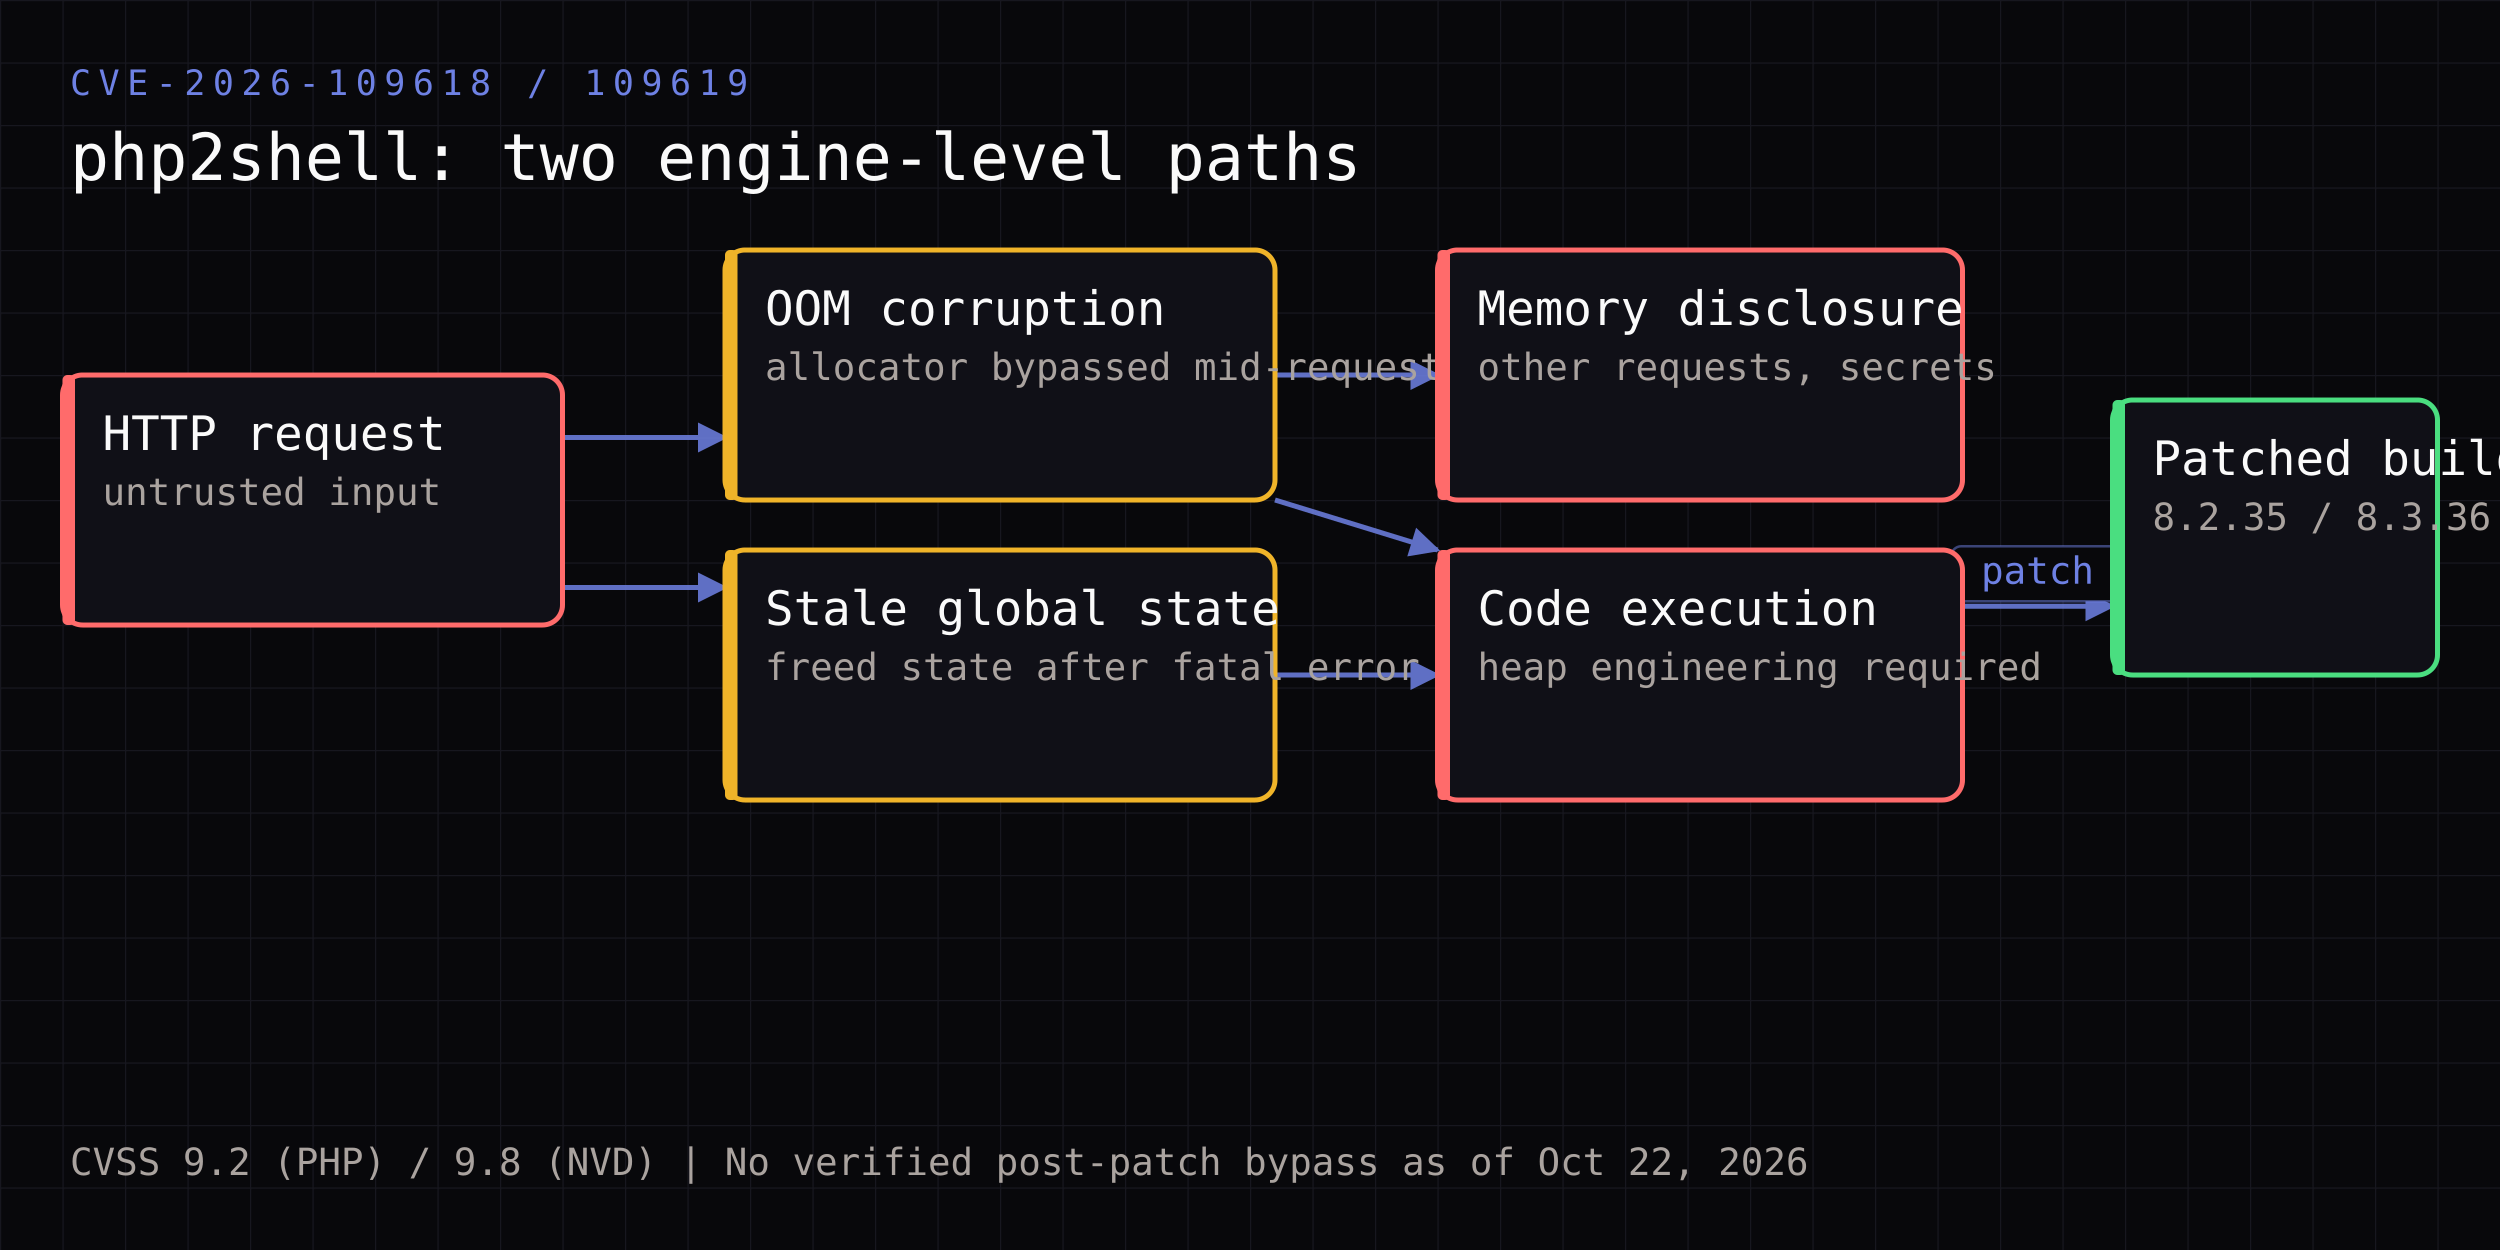
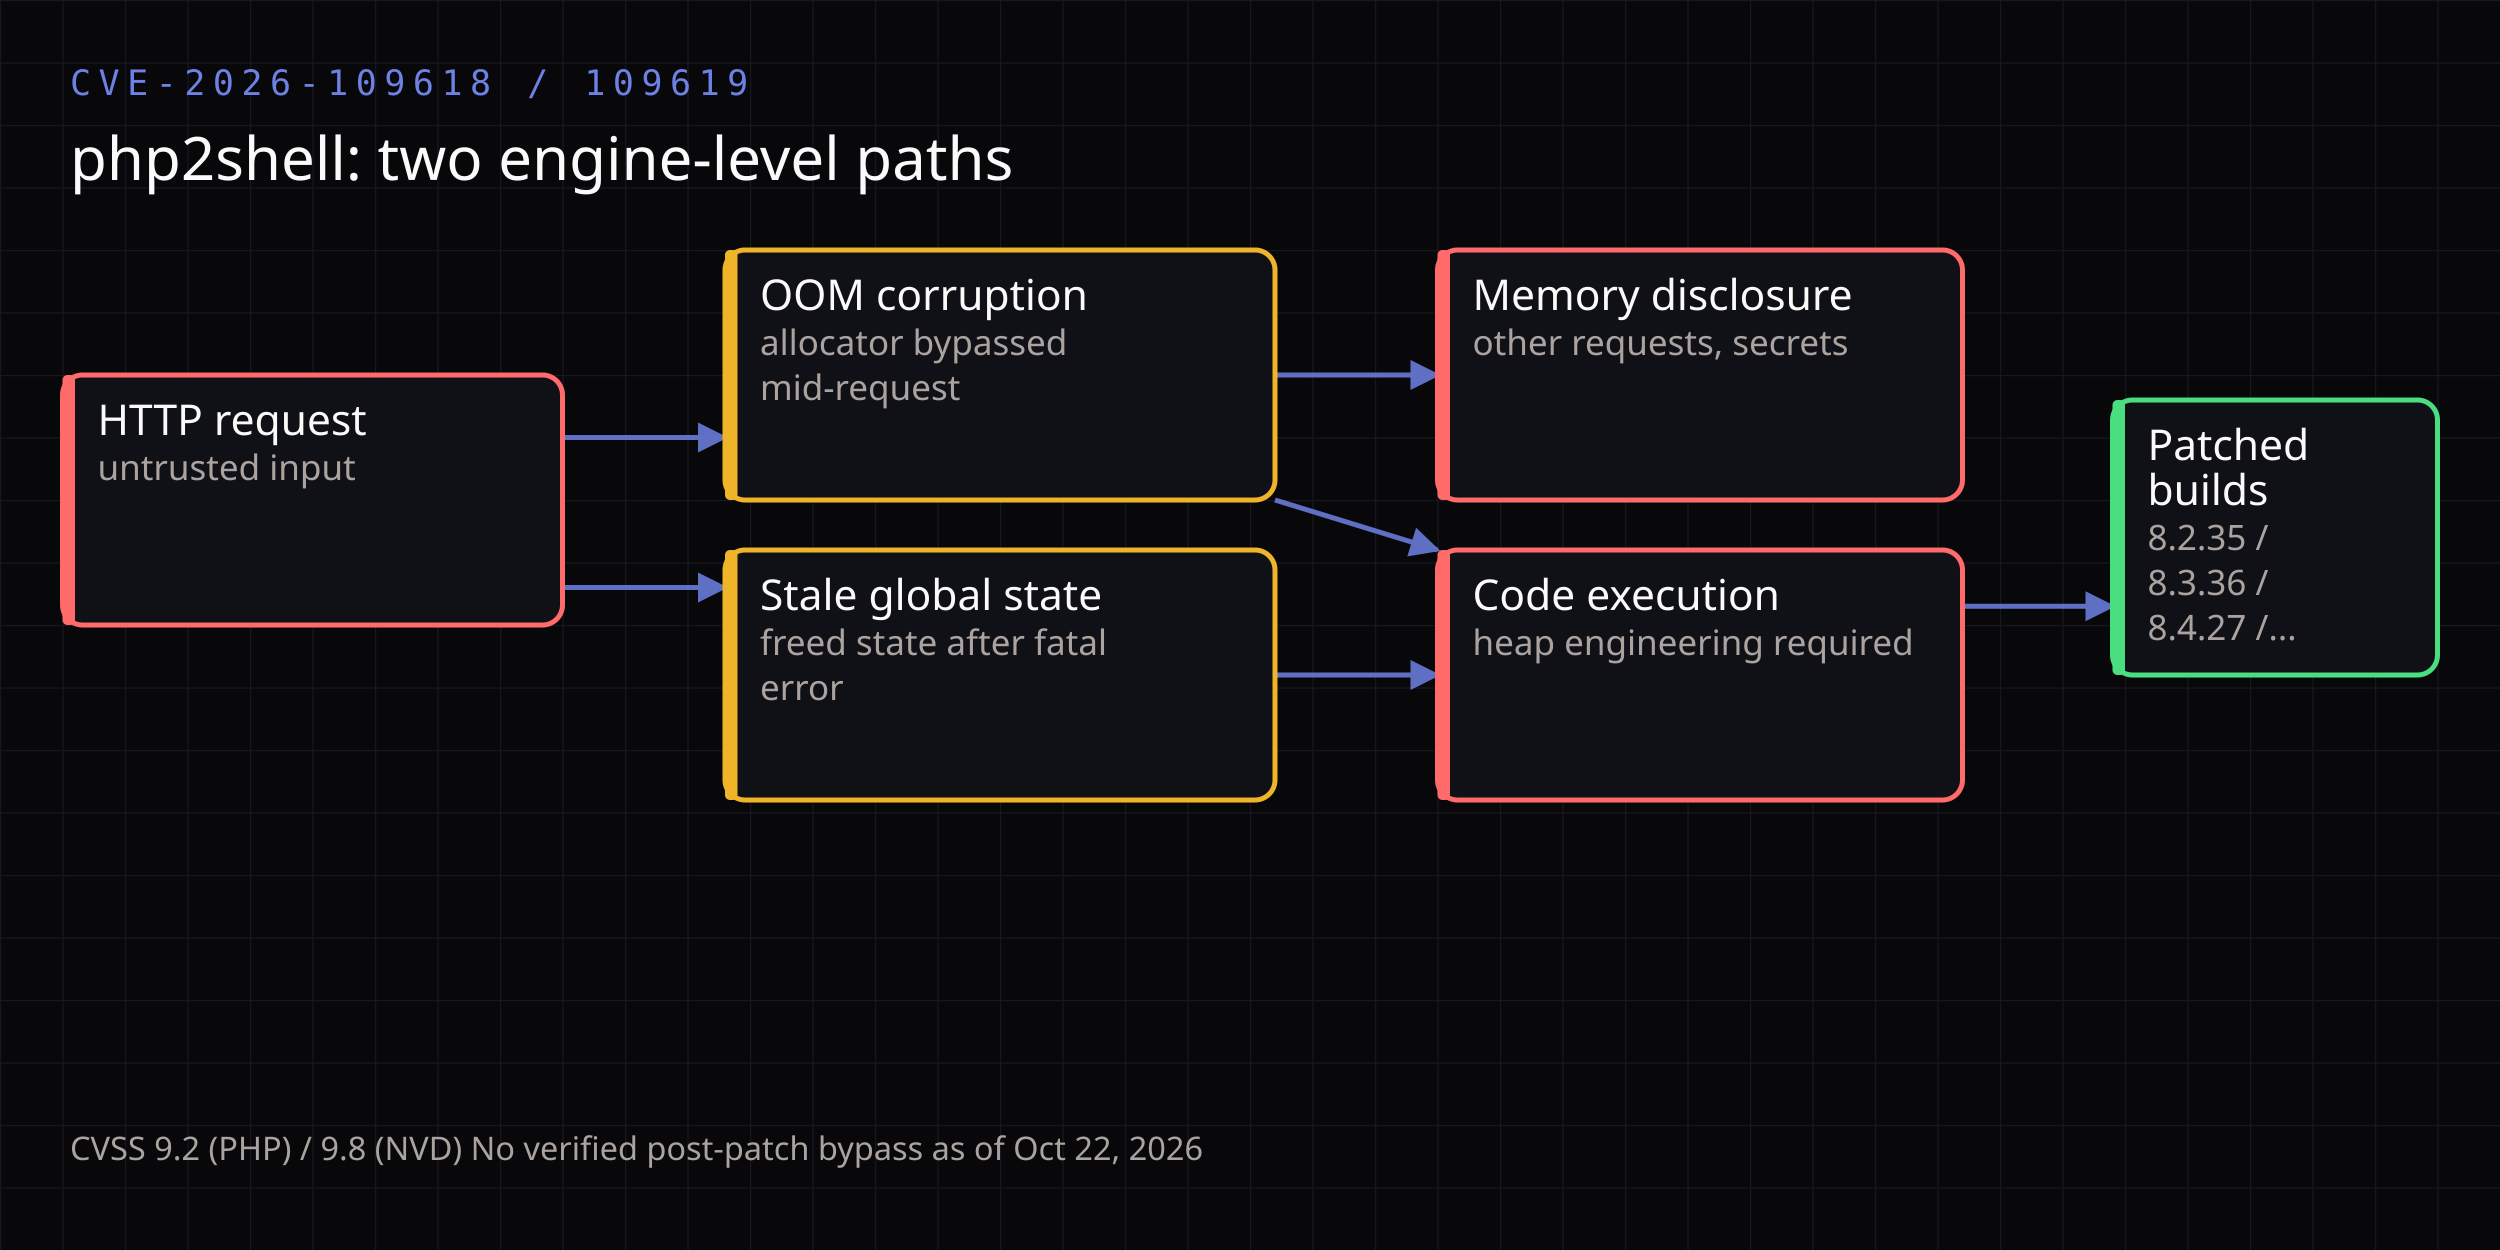
<svg xmlns="http://www.w3.org/2000/svg" width="1000" height="500" viewBox="0 0 1000 500" role="img" aria-label="php2shell: two engine-level paths">
  <defs>
    <pattern id="g" width="25" height="25" patternUnits="userSpaceOnUse">
      <path d="M25 0H0V25" fill="none" stroke="#17171f" stroke-width="1" />
    </pattern>
    <marker id="a-accent" viewBox="0 0 10 10" refX="9" refY="5" markerWidth="6" markerHeight="6" orient="auto-start-reverse">
      <path d="M0 0 10 5 0 10z" fill="#6e81e4" />
    </marker>
    <marker id="a-good" viewBox="0 0 10 10" refX="9" refY="5" markerWidth="6" markerHeight="6" orient="auto-start-reverse">
      <path d="M0 0 10 5 0 10z" fill="#4ade80" />
    </marker>
    <marker id="a-warn" viewBox="0 0 10 10" refX="9" refY="5" markerWidth="6" markerHeight="6" orient="auto-start-reverse">
      <path d="M0 0 10 5 0 10z" fill="#f0b429" />
    </marker>
    <marker id="a-bad" viewBox="0 0 10 10" refX="9" refY="5" markerWidth="6" markerHeight="6" orient="auto-start-reverse">
      <path d="M0 0 10 5 0 10z" fill="#ff6b6b" />
    </marker>
  </defs>
  <rect width="1000" height="500" fill="#08080b" />
  <rect width="1000" height="500" fill="url(#g)" />
  <text x="28" y="38" fill="#6e81e4" font-size="14" letter-spacing="3" font-family="monospace">CVE-2026-109618 / 109619</text>
-   <text x="28" y="72" fill="#fafafa" font-size="26" font-family="monospace">php2shell: two engine-level paths</text>
+   <text x="28" y="72" fill="#fafafa" font-size="24" font-family="system-ui, sans-serif">php2shell: two engine-level paths</text>
  <line x1="225" y1="175" x2="290" y2="175" stroke="#6e81e4" stroke-width="2" marker-end="url(#a-accent)" opacity="0.85" />
  <line x1="225" y1="235" x2="290" y2="235" stroke="#6e81e4" stroke-width="2" marker-end="url(#a-accent)" opacity="0.85" />
  <line x1="510" y1="150" x2="575" y2="150" stroke="#6e81e4" stroke-width="2" marker-end="url(#a-accent)" opacity="0.85" />
  <line x1="510" y1="200" x2="575" y2="220" stroke="#6e81e4" stroke-width="2" marker-end="url(#a-accent)" opacity="0.85" />
  <line x1="510" y1="270" x2="575" y2="270" stroke="#6e81e4" stroke-width="2" marker-end="url(#a-accent)" opacity="0.85" />
  <line x1="785" y1="242.5" x2="845" y2="242.5" stroke="#6e81e4" stroke-width="2" marker-end="url(#a-accent)" opacity="0.85" />
-   <rect x="780.5" y="218.5" width="69" height="22" rx="4" fill="#08080b" stroke="#6e81e4" stroke-opacity="0.5" />
-   <text x="815" y="233.5" fill="#6e81e4" font-size="15" text-anchor="middle" font-family="monospace">patch</text>
  <rect x="25" y="150" width="200" height="100" rx="8" fill="#101017" stroke="#ff6b6b" stroke-width="2" />
  <rect x="25" y="150" width="5" height="100" rx="2" fill="#ff6b6b" />
-   <text x="41" y="180" fill="#fafafa" font-size="19" font-family="monospace">HTTP request</text>
-   <text x="41" y="202" fill="#aaa39f" font-size="15" font-family="monospace">untrusted input</text>
+   <text x="39" y="174" fill="#fafafa" font-size="17" font-family="system-ui, sans-serif">HTTP request</text>
+   <text x="39" y="192" fill="#aaa39f" font-size="14" font-family="system-ui, sans-serif">untrusted input</text>
  <rect x="290" y="100" width="220" height="100" rx="8" fill="#101017" stroke="#f0b429" stroke-width="2" />
  <rect x="290" y="100" width="5" height="100" rx="2" fill="#f0b429" />
-   <text x="306" y="130" fill="#fafafa" font-size="19" font-family="monospace">OOM corruption</text>
-   <text x="306" y="152" fill="#aaa39f" font-size="15" font-family="monospace">allocator bypassed mid-request</text>
+   <text x="304" y="124" fill="#fafafa" font-size="17" font-family="system-ui, sans-serif">OOM corruption</text>
+   <text x="304" y="142" fill="#aaa39f" font-size="14" font-family="system-ui, sans-serif">allocator bypassed</text>
+   <text x="304" y="160" fill="#aaa39f" font-size="14" font-family="system-ui, sans-serif">mid-request</text>
  <rect x="290" y="220" width="220" height="100" rx="8" fill="#101017" stroke="#f0b429" stroke-width="2" />
  <rect x="290" y="220" width="5" height="100" rx="2" fill="#f0b429" />
-   <text x="306" y="250" fill="#fafafa" font-size="19" font-family="monospace">Stale global state</text>
-   <text x="306" y="272" fill="#aaa39f" font-size="15" font-family="monospace">freed state after fatal error</text>
+   <text x="304" y="244" fill="#fafafa" font-size="17" font-family="system-ui, sans-serif">Stale global state</text>
+   <text x="304" y="262" fill="#aaa39f" font-size="14" font-family="system-ui, sans-serif">freed state after fatal</text>
+   <text x="304" y="280" fill="#aaa39f" font-size="14" font-family="system-ui, sans-serif">error</text>
  <rect x="575" y="100" width="210" height="100" rx="8" fill="#101017" stroke="#ff6b6b" stroke-width="2" />
  <rect x="575" y="100" width="5" height="100" rx="2" fill="#ff6b6b" />
-   <text x="591" y="130" fill="#fafafa" font-size="19" font-family="monospace">Memory disclosure</text>
-   <text x="591" y="152" fill="#aaa39f" font-size="15" font-family="monospace">other requests, secrets</text>
+   <text x="589" y="124" fill="#fafafa" font-size="17" font-family="system-ui, sans-serif">Memory disclosure</text>
+   <text x="589" y="142" fill="#aaa39f" font-size="14" font-family="system-ui, sans-serif">other requests, secrets</text>
  <rect x="575" y="220" width="210" height="100" rx="8" fill="#101017" stroke="#ff6b6b" stroke-width="2" />
  <rect x="575" y="220" width="5" height="100" rx="2" fill="#ff6b6b" />
-   <text x="591" y="250" fill="#fafafa" font-size="19" font-family="monospace">Code execution</text>
-   <text x="591" y="272" fill="#aaa39f" font-size="15" font-family="monospace">heap engineering required</text>
+   <text x="589" y="244" fill="#fafafa" font-size="17" font-family="system-ui, sans-serif">Code execution</text>
+   <text x="589" y="262" fill="#aaa39f" font-size="14" font-family="system-ui, sans-serif">heap engineering required</text>
  <rect x="845" y="160" width="130" height="110" rx="8" fill="#101017" stroke="#4ade80" stroke-width="2" />
  <rect x="845" y="160" width="5" height="110" rx="2" fill="#4ade80" />
-   <text x="861" y="190" fill="#fafafa" font-size="19" font-family="monospace">Patched builds</text>
-   <text x="861" y="212" fill="#aaa39f" font-size="15" font-family="monospace">8.2.35 / 8.3.36 / 8.4.27 / 8.5.12</text>
-   <text x="28" y="470" fill="#aaa39f" font-size="15" font-family="monospace">CVSS 9.2 (PHP) / 9.8 (NVD) | No verified post-patch bypass as of Oct 22, 2026</text>
+   <text x="859" y="184" fill="#fafafa" font-size="17" font-family="system-ui, sans-serif">Patched</text>
+   <text x="859" y="202" fill="#fafafa" font-size="17" font-family="system-ui, sans-serif">builds</text>
+   <text x="859" y="220" fill="#aaa39f" font-size="14" font-family="system-ui, sans-serif">8.2.35 /</text>
+   <text x="859" y="238" fill="#aaa39f" font-size="14" font-family="system-ui, sans-serif">8.3.36 /</text>
+   <text x="859" y="256" fill="#aaa39f" font-size="14" font-family="system-ui, sans-serif">8.4.27 /...</text>
+   <text x="28" y="464" fill="#aaa39f" font-size="13" font-family="system-ui, sans-serif">CVSS 9.2 (PHP) / 9.8 (NVD) No verified post-patch bypass as of Oct 22, 2026</text>
</svg>
